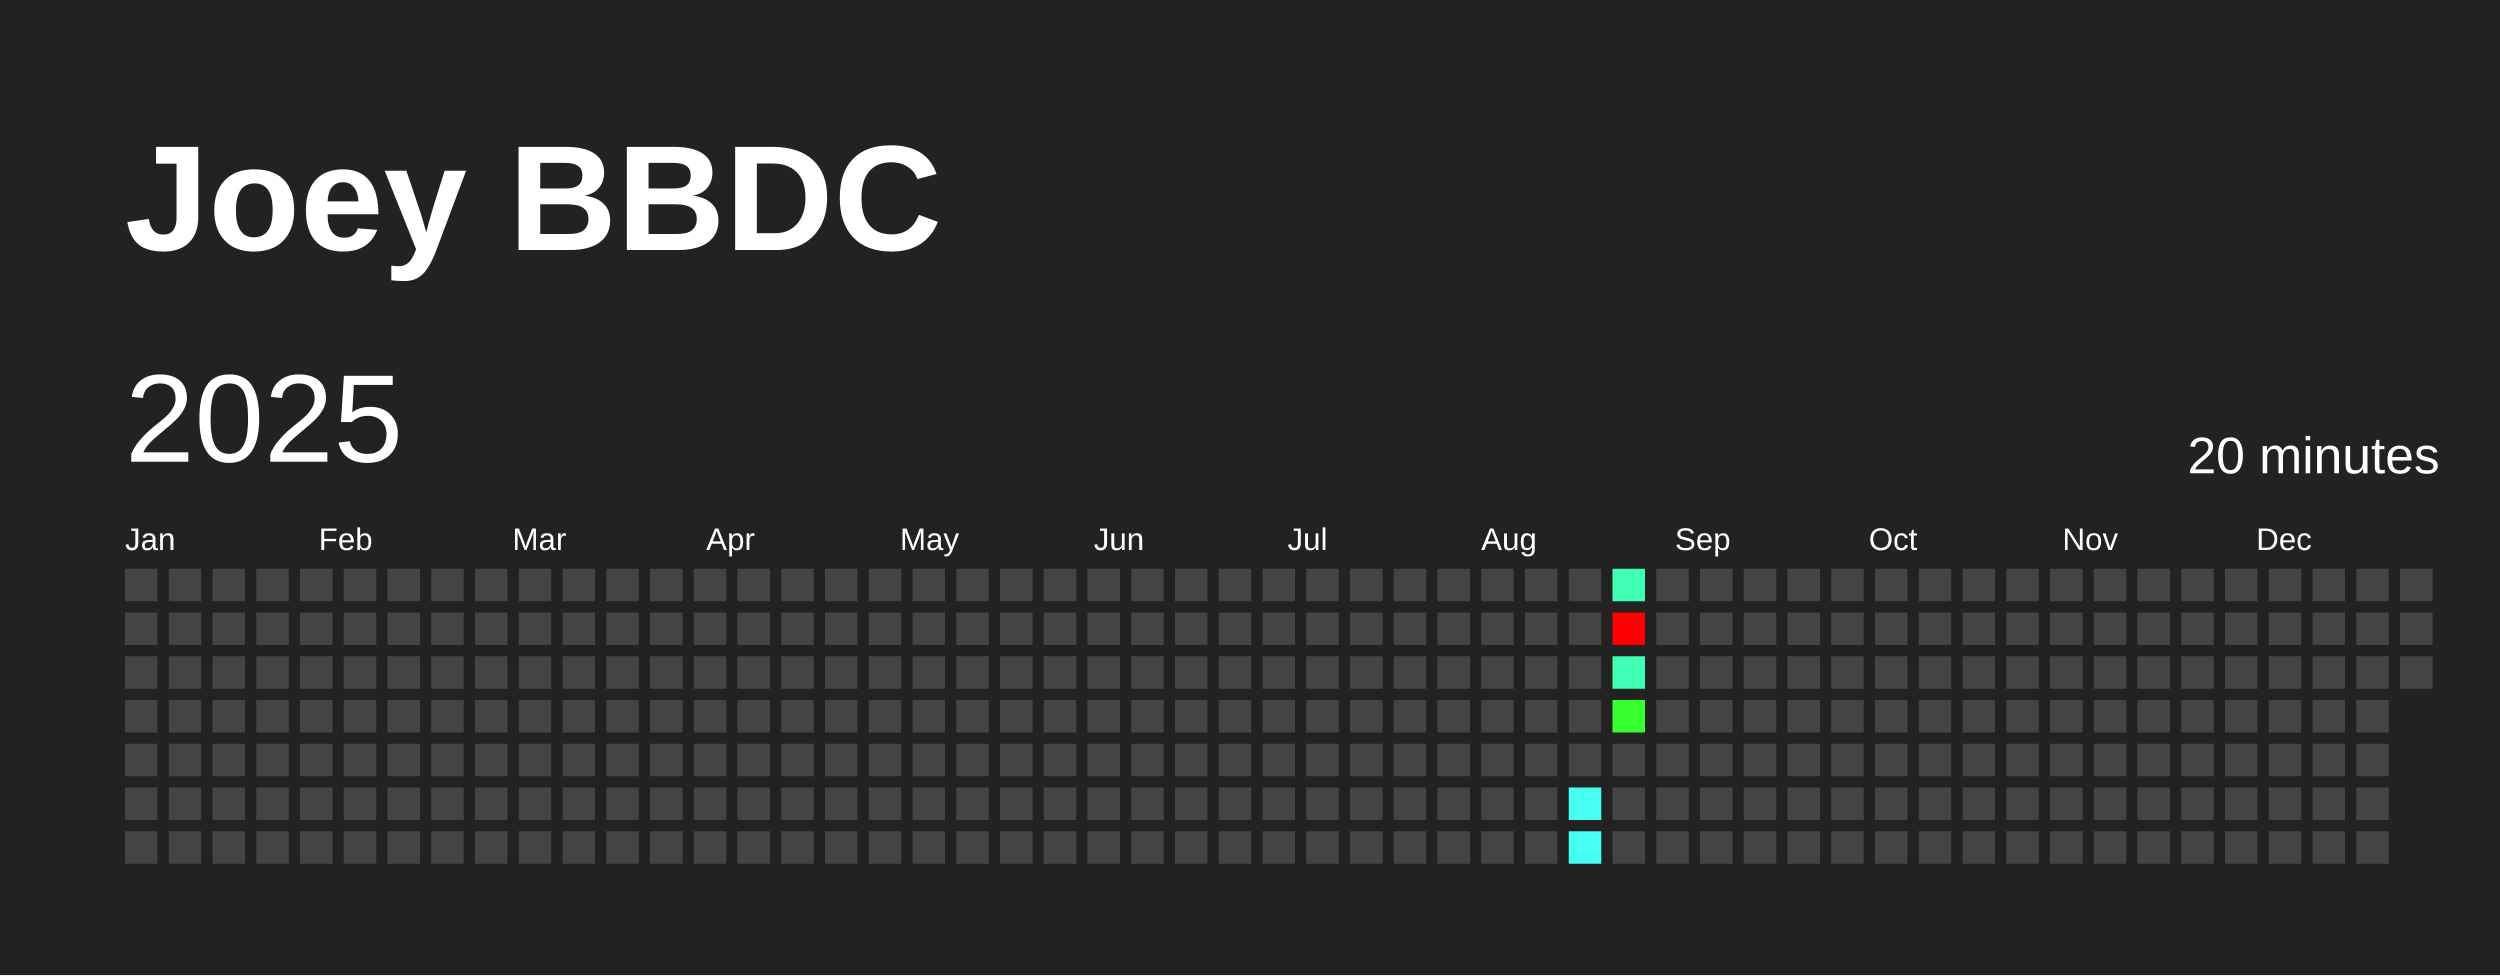
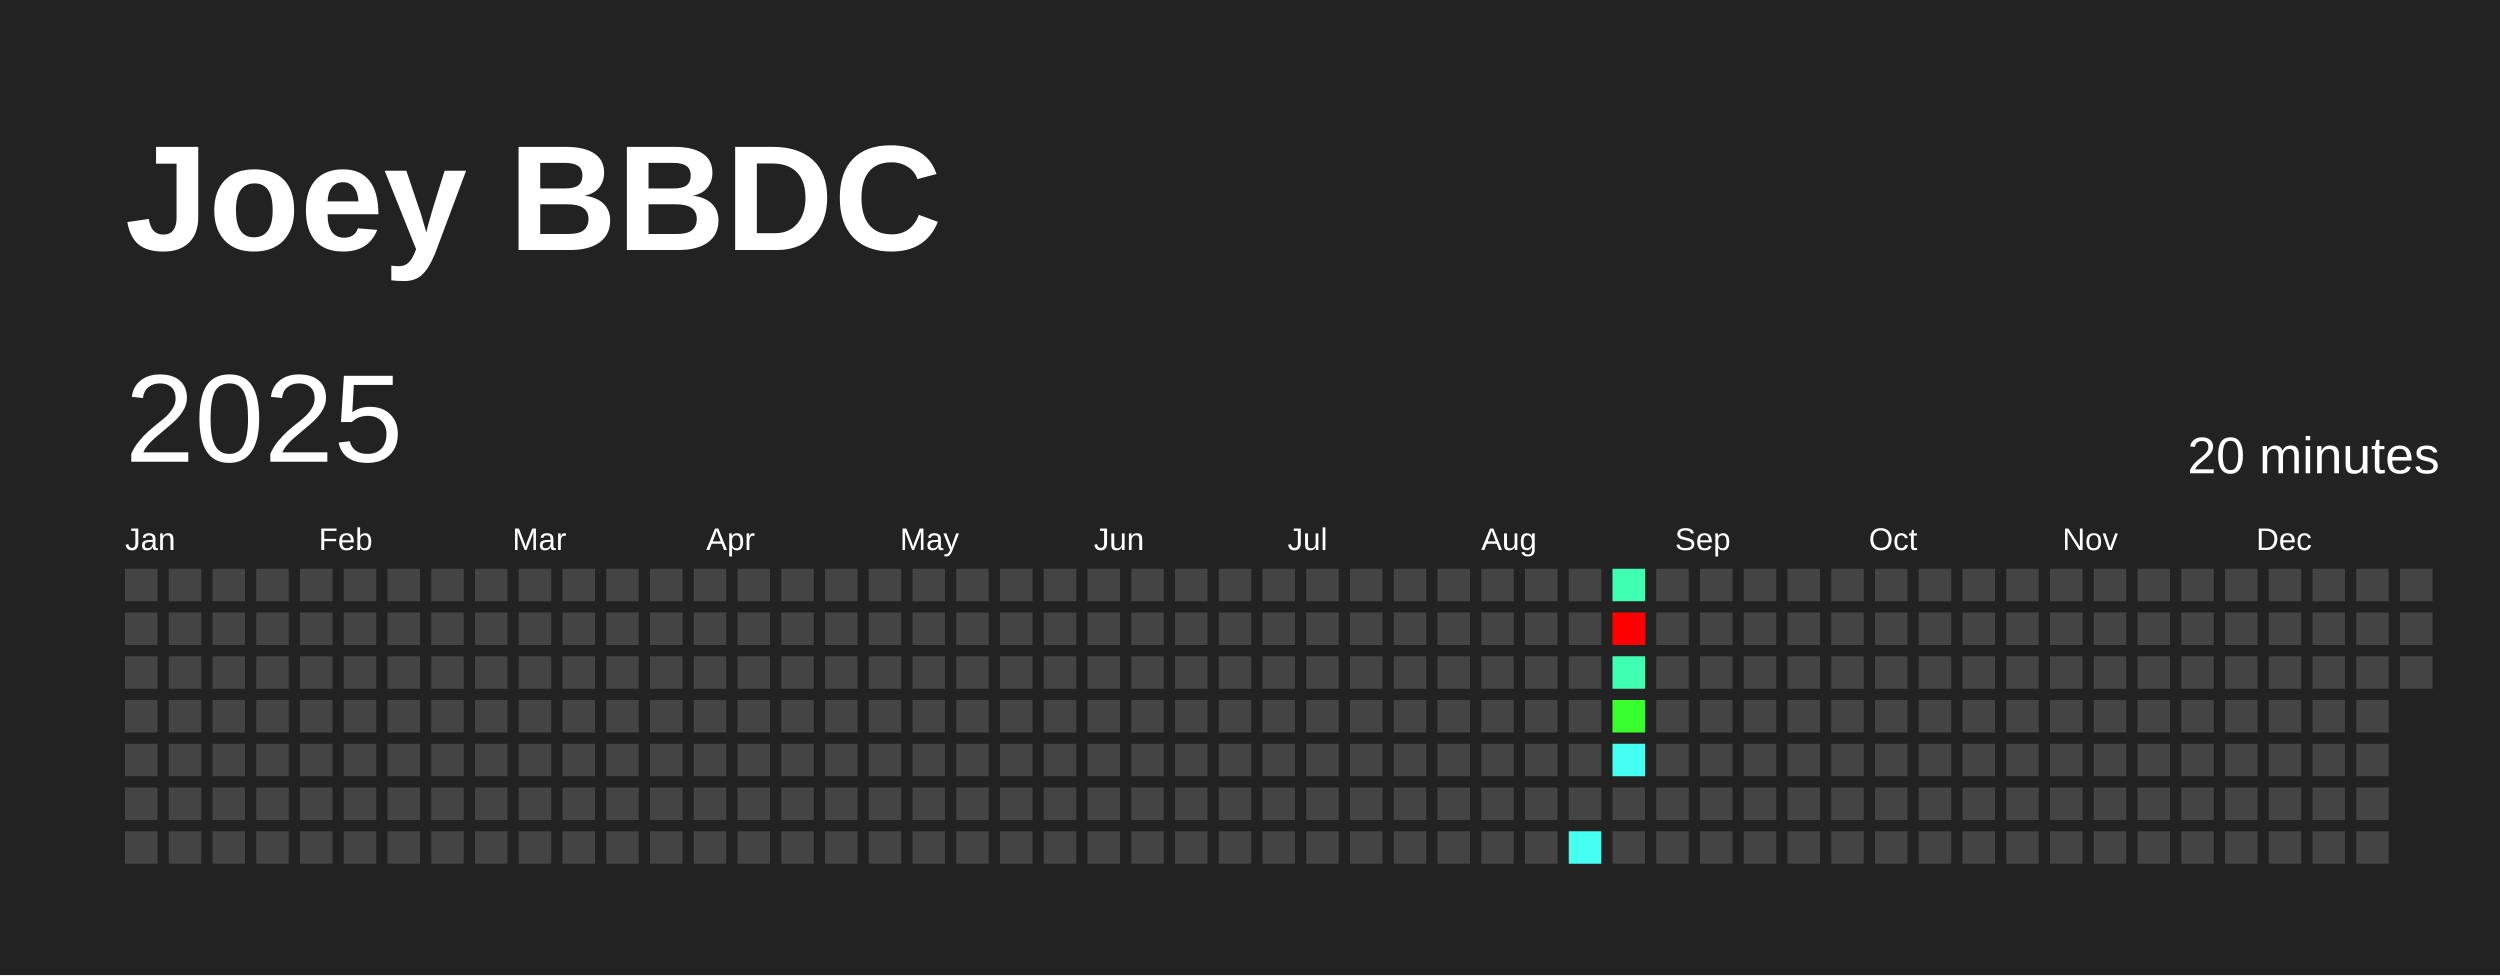
<svg xmlns="http://www.w3.org/2000/svg" baseProfile="full" height="78mm" version="1.1" viewBox="0,0,200,78" width="200mm">
  <defs />
  <rect fill="#222222" height="78" width="200" x="0" y="0" />
  <text fill="#FFFFFF" style="font-size:12px; font-family:Arial; font-weight:bold;" x="10" y="20">Joey BBDC</text>
  <text dominant-baseline="hanging" fill="#FFFFFF" style="font-size:10.0px; font-family:Arial;" x="10" y="30">2025</text>
  <text dominant-baseline="hanging" fill="#FFFFFF" style="font-size:4.125px; font-family:Arial;" x="175" y="35">20 minutes</text>
  <text fill="#FFFFFF" style="font-size:2.5px; font-family:Arial" x="10.0" y="44">Jan</text>
  <text fill="#FFFFFF" style="font-size:2.5px; font-family:Arial" x="25.5" y="44">Feb</text>
  <text fill="#FFFFFF" style="font-size:2.5px; font-family:Arial" x="41.0" y="44">Mar</text>
  <text fill="#FFFFFF" style="font-size:2.5px; font-family:Arial" x="56.5" y="44">Apr</text>
  <text fill="#FFFFFF" style="font-size:2.5px; font-family:Arial" x="72.0" y="44">May</text>
  <text fill="#FFFFFF" style="font-size:2.5px; font-family:Arial" x="87.5" y="44">Jun</text>
  <text fill="#FFFFFF" style="font-size:2.5px; font-family:Arial" x="103.0" y="44">Jul</text>
  <text fill="#FFFFFF" style="font-size:2.5px; font-family:Arial" x="118.5" y="44">Aug</text>
  <text fill="#FFFFFF" style="font-size:2.5px; font-family:Arial" x="134.0" y="44">Sep</text>
  <text fill="#FFFFFF" style="font-size:2.5px; font-family:Arial" x="149.5" y="44">Oct</text>
  <text fill="#FFFFFF" style="font-size:2.5px; font-family:Arial" x="165.0" y="44">Nov</text>
  <text fill="#FFFFFF" style="font-size:2.5px; font-family:Arial" x="180.5" y="44">Dec</text>
  <rect fill="#444444" height="2.6" width="2.6" x="10.0" y="45.5" />
  <rect fill="#444444" height="2.6" width="2.6" x="10.0" y="49.0" />
  <rect fill="#444444" height="2.6" width="2.6" x="10.0" y="52.5" />
  <rect fill="#444444" height="2.6" width="2.6" x="10.0" y="56.0" />
  <rect fill="#444444" height="2.6" width="2.6" x="10.0" y="59.5" />
  <rect fill="#444444" height="2.6" width="2.6" x="10.0" y="63.0" />
  <rect fill="#444444" height="2.6" width="2.6" x="10.0" y="66.5" />
  <rect fill="#444444" height="2.6" width="2.6" x="13.5" y="45.5" />
  <rect fill="#444444" height="2.6" width="2.6" x="13.5" y="49.0" />
  <rect fill="#444444" height="2.6" width="2.6" x="13.5" y="52.5" />
  <rect fill="#444444" height="2.6" width="2.6" x="13.5" y="56.0" />
  <rect fill="#444444" height="2.6" width="2.6" x="13.5" y="59.5" />
  <rect fill="#444444" height="2.6" width="2.6" x="13.5" y="63.0" />
  <rect fill="#444444" height="2.6" width="2.6" x="13.5" y="66.5" />
  <rect fill="#444444" height="2.6" width="2.6" x="17.0" y="45.5" />
  <rect fill="#444444" height="2.6" width="2.6" x="17.0" y="49.0" />
  <rect fill="#444444" height="2.6" width="2.6" x="17.0" y="52.5" />
  <rect fill="#444444" height="2.6" width="2.6" x="17.0" y="56.0" />
  <rect fill="#444444" height="2.6" width="2.6" x="17.0" y="59.5" />
  <rect fill="#444444" height="2.6" width="2.6" x="17.0" y="63.0" />
  <rect fill="#444444" height="2.6" width="2.6" x="17.0" y="66.5" />
  <rect fill="#444444" height="2.6" width="2.6" x="20.5" y="45.5" />
  <rect fill="#444444" height="2.6" width="2.6" x="20.5" y="49.0" />
  <rect fill="#444444" height="2.6" width="2.6" x="20.5" y="52.5" />
  <rect fill="#444444" height="2.6" width="2.6" x="20.5" y="56.0" />
  <rect fill="#444444" height="2.6" width="2.6" x="20.5" y="59.5" />
  <rect fill="#444444" height="2.6" width="2.6" x="20.5" y="63.0" />
  <rect fill="#444444" height="2.6" width="2.6" x="20.5" y="66.5" />
  <rect fill="#444444" height="2.6" width="2.6" x="24.0" y="45.5" />
  <rect fill="#444444" height="2.6" width="2.6" x="24.0" y="49.0" />
  <rect fill="#444444" height="2.6" width="2.6" x="24.0" y="52.5" />
  <rect fill="#444444" height="2.6" width="2.6" x="24.0" y="56.0" />
  <rect fill="#444444" height="2.6" width="2.6" x="24.0" y="59.5" />
  <rect fill="#444444" height="2.6" width="2.6" x="24.0" y="63.0" />
  <rect fill="#444444" height="2.6" width="2.6" x="24.0" y="66.5" />
  <rect fill="#444444" height="2.6" width="2.6" x="27.5" y="45.5" />
  <rect fill="#444444" height="2.6" width="2.6" x="27.5" y="49.0" />
  <rect fill="#444444" height="2.6" width="2.6" x="27.5" y="52.5" />
  <rect fill="#444444" height="2.6" width="2.6" x="27.5" y="56.0" />
  <rect fill="#444444" height="2.6" width="2.6" x="27.5" y="59.5" />
  <rect fill="#444444" height="2.6" width="2.6" x="27.5" y="63.0" />
  <rect fill="#444444" height="2.6" width="2.6" x="27.5" y="66.5" />
  <rect fill="#444444" height="2.6" width="2.6" x="31.0" y="45.5" />
  <rect fill="#444444" height="2.6" width="2.6" x="31.0" y="49.0" />
  <rect fill="#444444" height="2.6" width="2.6" x="31.0" y="52.5" />
  <rect fill="#444444" height="2.6" width="2.6" x="31.0" y="56.0" />
  <rect fill="#444444" height="2.6" width="2.6" x="31.0" y="59.5" />
  <rect fill="#444444" height="2.6" width="2.6" x="31.0" y="63.0" />
  <rect fill="#444444" height="2.6" width="2.6" x="31.0" y="66.5" />
  <rect fill="#444444" height="2.6" width="2.6" x="34.5" y="45.5" />
  <rect fill="#444444" height="2.6" width="2.6" x="34.5" y="49.0" />
  <rect fill="#444444" height="2.6" width="2.6" x="34.5" y="52.5" />
  <rect fill="#444444" height="2.6" width="2.6" x="34.5" y="56.0" />
  <rect fill="#444444" height="2.6" width="2.6" x="34.5" y="59.5" />
  <rect fill="#444444" height="2.6" width="2.6" x="34.5" y="63.0" />
  <rect fill="#444444" height="2.6" width="2.6" x="34.5" y="66.5" />
  <rect fill="#444444" height="2.6" width="2.6" x="38.0" y="45.5" />
  <rect fill="#444444" height="2.6" width="2.6" x="38.0" y="49.0" />
  <rect fill="#444444" height="2.6" width="2.6" x="38.0" y="52.5" />
  <rect fill="#444444" height="2.6" width="2.6" x="38.0" y="56.0" />
  <rect fill="#444444" height="2.6" width="2.6" x="38.0" y="59.5" />
  <rect fill="#444444" height="2.6" width="2.6" x="38.0" y="63.0" />
  <rect fill="#444444" height="2.6" width="2.6" x="38.0" y="66.5" />
  <rect fill="#444444" height="2.6" width="2.6" x="41.5" y="45.5" />
  <rect fill="#444444" height="2.6" width="2.6" x="41.5" y="49.0" />
  <rect fill="#444444" height="2.6" width="2.6" x="41.5" y="52.5" />
  <rect fill="#444444" height="2.6" width="2.6" x="41.5" y="56.0" />
  <rect fill="#444444" height="2.6" width="2.6" x="41.5" y="59.5" />
  <rect fill="#444444" height="2.6" width="2.6" x="41.5" y="63.0" />
  <rect fill="#444444" height="2.6" width="2.6" x="41.5" y="66.5" />
  <rect fill="#444444" height="2.6" width="2.6" x="45.0" y="45.5" />
  <rect fill="#444444" height="2.6" width="2.6" x="45.0" y="49.0" />
  <rect fill="#444444" height="2.6" width="2.6" x="45.0" y="52.5" />
  <rect fill="#444444" height="2.6" width="2.6" x="45.0" y="56.0" />
  <rect fill="#444444" height="2.6" width="2.6" x="45.0" y="59.5" />
  <rect fill="#444444" height="2.6" width="2.6" x="45.0" y="63.0" />
  <rect fill="#444444" height="2.6" width="2.6" x="45.0" y="66.5" />
  <rect fill="#444444" height="2.6" width="2.6" x="48.5" y="45.5" />
  <rect fill="#444444" height="2.6" width="2.6" x="48.5" y="49.0" />
  <rect fill="#444444" height="2.6" width="2.6" x="48.5" y="52.5" />
  <rect fill="#444444" height="2.6" width="2.6" x="48.5" y="56.0" />
  <rect fill="#444444" height="2.6" width="2.6" x="48.5" y="59.5" />
  <rect fill="#444444" height="2.6" width="2.6" x="48.5" y="63.0" />
  <rect fill="#444444" height="2.6" width="2.6" x="48.5" y="66.5" />
  <rect fill="#444444" height="2.6" width="2.6" x="52.0" y="45.5" />
  <rect fill="#444444" height="2.6" width="2.6" x="52.0" y="49.0" />
  <rect fill="#444444" height="2.6" width="2.6" x="52.0" y="52.5" />
  <rect fill="#444444" height="2.6" width="2.6" x="52.0" y="56.0" />
  <rect fill="#444444" height="2.6" width="2.6" x="52.0" y="59.5" />
  <rect fill="#444444" height="2.6" width="2.6" x="52.0" y="63.0" />
  <rect fill="#444444" height="2.6" width="2.6" x="52.0" y="66.5" />
  <rect fill="#444444" height="2.6" width="2.6" x="55.5" y="45.5" />
  <rect fill="#444444" height="2.6" width="2.6" x="55.5" y="49.0" />
  <rect fill="#444444" height="2.6" width="2.6" x="55.5" y="52.5" />
  <rect fill="#444444" height="2.6" width="2.6" x="55.5" y="56.0" />
  <rect fill="#444444" height="2.6" width="2.6" x="55.5" y="59.5" />
  <rect fill="#444444" height="2.6" width="2.6" x="55.5" y="63.0" />
  <rect fill="#444444" height="2.6" width="2.6" x="55.5" y="66.5" />
  <rect fill="#444444" height="2.6" width="2.6" x="59.0" y="45.5" />
  <rect fill="#444444" height="2.6" width="2.6" x="59.0" y="49.0" />
  <rect fill="#444444" height="2.6" width="2.6" x="59.0" y="52.5" />
  <rect fill="#444444" height="2.6" width="2.6" x="59.0" y="56.0" />
  <rect fill="#444444" height="2.6" width="2.6" x="59.0" y="59.5" />
  <rect fill="#444444" height="2.6" width="2.6" x="59.0" y="63.0" />
  <rect fill="#444444" height="2.6" width="2.6" x="59.0" y="66.5" />
  <rect fill="#444444" height="2.6" width="2.6" x="62.5" y="45.5" />
  <rect fill="#444444" height="2.6" width="2.6" x="62.5" y="49.0" />
  <rect fill="#444444" height="2.6" width="2.6" x="62.5" y="52.5" />
  <rect fill="#444444" height="2.6" width="2.6" x="62.5" y="56.0" />
  <rect fill="#444444" height="2.6" width="2.6" x="62.5" y="59.5" />
  <rect fill="#444444" height="2.6" width="2.6" x="62.5" y="63.0" />
  <rect fill="#444444" height="2.6" width="2.6" x="62.5" y="66.5" />
  <rect fill="#444444" height="2.6" width="2.6" x="66.0" y="45.5" />
  <rect fill="#444444" height="2.6" width="2.6" x="66.0" y="49.0" />
  <rect fill="#444444" height="2.6" width="2.6" x="66.0" y="52.5" />
  <rect fill="#444444" height="2.6" width="2.6" x="66.0" y="56.0" />
  <rect fill="#444444" height="2.6" width="2.6" x="66.0" y="59.5" />
  <rect fill="#444444" height="2.6" width="2.6" x="66.0" y="63.0" />
  <rect fill="#444444" height="2.6" width="2.6" x="66.0" y="66.5" />
  <rect fill="#444444" height="2.6" width="2.6" x="69.5" y="45.5" />
  <rect fill="#444444" height="2.6" width="2.6" x="69.5" y="49.0" />
  <rect fill="#444444" height="2.6" width="2.6" x="69.5" y="52.5" />
  <rect fill="#444444" height="2.6" width="2.6" x="69.5" y="56.0" />
  <rect fill="#444444" height="2.6" width="2.6" x="69.5" y="59.5" />
  <rect fill="#444444" height="2.6" width="2.6" x="69.5" y="63.0" />
  <rect fill="#444444" height="2.6" width="2.6" x="69.5" y="66.5" />
  <rect fill="#444444" height="2.6" width="2.6" x="73.0" y="45.5" />
  <rect fill="#444444" height="2.6" width="2.6" x="73.0" y="49.0" />
  <rect fill="#444444" height="2.6" width="2.6" x="73.0" y="52.5" />
  <rect fill="#444444" height="2.6" width="2.6" x="73.0" y="56.0" />
  <rect fill="#444444" height="2.6" width="2.6" x="73.0" y="59.5" />
  <rect fill="#444444" height="2.6" width="2.6" x="73.0" y="63.0" />
  <rect fill="#444444" height="2.6" width="2.6" x="73.0" y="66.5" />
  <rect fill="#444444" height="2.6" width="2.6" x="76.5" y="45.5" />
  <rect fill="#444444" height="2.6" width="2.6" x="76.5" y="49.0" />
  <rect fill="#444444" height="2.6" width="2.6" x="76.5" y="52.5" />
  <rect fill="#444444" height="2.6" width="2.6" x="76.5" y="56.0" />
  <rect fill="#444444" height="2.6" width="2.6" x="76.5" y="59.5" />
  <rect fill="#444444" height="2.6" width="2.6" x="76.5" y="63.0" />
  <rect fill="#444444" height="2.6" width="2.6" x="76.5" y="66.5" />
  <rect fill="#444444" height="2.6" width="2.6" x="80.0" y="45.5" />
  <rect fill="#444444" height="2.6" width="2.6" x="80.0" y="49.0" />
  <rect fill="#444444" height="2.6" width="2.6" x="80.0" y="52.5" />
  <rect fill="#444444" height="2.6" width="2.6" x="80.0" y="56.0" />
  <rect fill="#444444" height="2.6" width="2.6" x="80.0" y="59.5" />
  <rect fill="#444444" height="2.6" width="2.6" x="80.0" y="63.0" />
  <rect fill="#444444" height="2.6" width="2.6" x="80.0" y="66.5" />
  <rect fill="#444444" height="2.6" width="2.6" x="83.5" y="45.5" />
  <rect fill="#444444" height="2.6" width="2.6" x="83.5" y="49.0" />
  <rect fill="#444444" height="2.6" width="2.6" x="83.5" y="52.5" />
  <rect fill="#444444" height="2.6" width="2.6" x="83.5" y="56.0" />
  <rect fill="#444444" height="2.6" width="2.6" x="83.5" y="59.5" />
  <rect fill="#444444" height="2.6" width="2.6" x="83.5" y="63.0" />
  <rect fill="#444444" height="2.6" width="2.6" x="83.5" y="66.5" />
  <rect fill="#444444" height="2.6" width="2.6" x="87.0" y="45.5" />
  <rect fill="#444444" height="2.6" width="2.6" x="87.0" y="49.0" />
  <rect fill="#444444" height="2.6" width="2.6" x="87.0" y="52.5" />
  <rect fill="#444444" height="2.6" width="2.6" x="87.0" y="56.0" />
  <rect fill="#444444" height="2.6" width="2.6" x="87.0" y="59.5" />
  <rect fill="#444444" height="2.6" width="2.6" x="87.0" y="63.0" />
  <rect fill="#444444" height="2.6" width="2.6" x="87.0" y="66.5" />
  <rect fill="#444444" height="2.6" width="2.6" x="90.5" y="45.5" />
  <rect fill="#444444" height="2.6" width="2.6" x="90.5" y="49.0" />
  <rect fill="#444444" height="2.6" width="2.6" x="90.5" y="52.5" />
  <rect fill="#444444" height="2.6" width="2.6" x="90.5" y="56.0" />
  <rect fill="#444444" height="2.6" width="2.6" x="90.5" y="59.5" />
  <rect fill="#444444" height="2.6" width="2.6" x="90.5" y="63.0" />
  <rect fill="#444444" height="2.6" width="2.6" x="90.5" y="66.5" />
  <rect fill="#444444" height="2.6" width="2.6" x="94.0" y="45.5" />
  <rect fill="#444444" height="2.6" width="2.6" x="94.0" y="49.0" />
  <rect fill="#444444" height="2.6" width="2.6" x="94.0" y="52.5" />
  <rect fill="#444444" height="2.6" width="2.6" x="94.0" y="56.0" />
  <rect fill="#444444" height="2.6" width="2.6" x="94.0" y="59.5" />
  <rect fill="#444444" height="2.6" width="2.6" x="94.0" y="63.0" />
  <rect fill="#444444" height="2.6" width="2.6" x="94.0" y="66.5" />
  <rect fill="#444444" height="2.6" width="2.6" x="97.5" y="45.5" />
  <rect fill="#444444" height="2.6" width="2.6" x="97.5" y="49.0" />
  <rect fill="#444444" height="2.6" width="2.6" x="97.5" y="52.5" />
  <rect fill="#444444" height="2.6" width="2.6" x="97.5" y="56.0" />
  <rect fill="#444444" height="2.6" width="2.6" x="97.5" y="59.5" />
  <rect fill="#444444" height="2.6" width="2.6" x="97.5" y="63.0" />
  <rect fill="#444444" height="2.6" width="2.6" x="97.5" y="66.5" />
  <rect fill="#444444" height="2.6" width="2.6" x="101.0" y="45.5" />
  <rect fill="#444444" height="2.6" width="2.6" x="101.0" y="49.0" />
  <rect fill="#444444" height="2.6" width="2.6" x="101.0" y="52.5" />
  <rect fill="#444444" height="2.6" width="2.6" x="101.0" y="56.0" />
  <rect fill="#444444" height="2.6" width="2.6" x="101.0" y="59.5" />
  <rect fill="#444444" height="2.6" width="2.6" x="101.0" y="63.0" />
  <rect fill="#444444" height="2.6" width="2.6" x="101.0" y="66.5" />
  <rect fill="#444444" height="2.6" width="2.6" x="104.5" y="45.5" />
  <rect fill="#444444" height="2.6" width="2.6" x="104.5" y="49.0" />
  <rect fill="#444444" height="2.6" width="2.6" x="104.5" y="52.5" />
  <rect fill="#444444" height="2.6" width="2.6" x="104.5" y="56.0" />
  <rect fill="#444444" height="2.6" width="2.6" x="104.5" y="59.5" />
  <rect fill="#444444" height="2.6" width="2.6" x="104.5" y="63.0" />
  <rect fill="#444444" height="2.6" width="2.6" x="104.5" y="66.5" />
  <rect fill="#444444" height="2.6" width="2.6" x="108.0" y="45.5" />
  <rect fill="#444444" height="2.6" width="2.6" x="108.0" y="49.0" />
  <rect fill="#444444" height="2.6" width="2.6" x="108.0" y="52.5" />
  <rect fill="#444444" height="2.6" width="2.6" x="108.0" y="56.0" />
  <rect fill="#444444" height="2.6" width="2.6" x="108.0" y="59.5" />
  <rect fill="#444444" height="2.6" width="2.6" x="108.0" y="63.0" />
  <rect fill="#444444" height="2.6" width="2.6" x="108.0" y="66.5" />
  <rect fill="#444444" height="2.6" width="2.6" x="111.5" y="45.5" />
  <rect fill="#444444" height="2.6" width="2.6" x="111.5" y="49.0" />
  <rect fill="#444444" height="2.6" width="2.6" x="111.5" y="52.5" />
  <rect fill="#444444" height="2.6" width="2.6" x="111.5" y="56.0" />
  <rect fill="#444444" height="2.6" width="2.6" x="111.5" y="59.5" />
  <rect fill="#444444" height="2.6" width="2.6" x="111.5" y="63.0" />
  <rect fill="#444444" height="2.6" width="2.6" x="111.5" y="66.5" />
  <rect fill="#444444" height="2.6" width="2.6" x="115.0" y="45.5" />
  <rect fill="#444444" height="2.6" width="2.6" x="115.0" y="49.0" />
  <rect fill="#444444" height="2.6" width="2.6" x="115.0" y="52.5" />
  <rect fill="#444444" height="2.6" width="2.6" x="115.0" y="56.0" />
  <rect fill="#444444" height="2.6" width="2.6" x="115.0" y="59.5" />
  <rect fill="#444444" height="2.6" width="2.6" x="115.0" y="63.0" />
  <rect fill="#444444" height="2.6" width="2.6" x="115.0" y="66.5" />
  <rect fill="#444444" height="2.6" width="2.6" x="118.5" y="45.5" />
  <rect fill="#444444" height="2.6" width="2.6" x="118.5" y="49.0" />
  <rect fill="#444444" height="2.6" width="2.6" x="118.5" y="52.5" />
  <rect fill="#444444" height="2.6" width="2.6" x="118.5" y="56.0" />
  <rect fill="#444444" height="2.6" width="2.6" x="118.5" y="59.5" />
  <rect fill="#444444" height="2.6" width="2.6" x="118.5" y="63.0" />
  <rect fill="#444444" height="2.6" width="2.6" x="118.5" y="66.5" />
  <rect fill="#444444" height="2.6" width="2.6" x="122.0" y="45.5" />
  <rect fill="#444444" height="2.6" width="2.6" x="122.0" y="49.0" />
  <rect fill="#444444" height="2.6" width="2.6" x="122.0" y="52.5" />
  <rect fill="#444444" height="2.6" width="2.6" x="122.0" y="56.0" />
  <rect fill="#444444" height="2.6" width="2.6" x="122.0" y="59.5" />
  <rect fill="#444444" height="2.6" width="2.6" x="122.0" y="63.0" />
  <rect fill="#444444" height="2.6" width="2.6" x="122.0" y="66.5" />
  <rect fill="#444444" height="2.6" width="2.6" x="125.5" y="45.5" />
  <rect fill="#444444" height="2.6" width="2.6" x="125.5" y="49.0" />
  <rect fill="#444444" height="2.6" width="2.6" x="125.5" y="52.5" />
  <rect fill="#444444" height="2.6" width="2.6" x="125.5" y="56.0" />
  <rect fill="#444444" height="2.6" width="2.6" x="125.5" y="59.5" />
-   <rect fill="#45fff2" height="2.6" width="2.6" x="125.5" y="63.0" />
+   <rect fill="#444444" height="2.6" width="2.6" x="125.5" y="63.0" />
  <rect fill="#45fff2" height="2.6" width="2.6" x="125.5" y="66.5" />
  <rect fill="#3effb2" height="2.6" width="2.6" x="129.0" y="45.5" />
  <rect fill="red" height="2.6" width="2.6" x="129.0" y="49.0" />
  <rect fill="#3effb2" height="2.6" width="2.6" x="129.0" y="52.5" />
  <rect fill="#38ff2e" height="2.6" width="2.6" x="129.0" y="56.0" />
-   <rect fill="#444444" height="2.6" width="2.6" x="129.0" y="59.5" />
+   <rect fill="#45fff2" height="2.6" width="2.6" x="129.0" y="59.5" />
  <rect fill="#444444" height="2.6" width="2.6" x="129.0" y="63.0" />
  <rect fill="#444444" height="2.6" width="2.6" x="129.0" y="66.5" />
  <rect fill="#444444" height="2.6" width="2.6" x="132.5" y="45.5" />
  <rect fill="#444444" height="2.6" width="2.6" x="132.5" y="49.0" />
  <rect fill="#444444" height="2.6" width="2.6" x="132.5" y="52.5" />
  <rect fill="#444444" height="2.6" width="2.6" x="132.5" y="56.0" />
  <rect fill="#444444" height="2.6" width="2.6" x="132.5" y="59.5" />
  <rect fill="#444444" height="2.6" width="2.6" x="132.5" y="63.0" />
  <rect fill="#444444" height="2.6" width="2.6" x="132.5" y="66.5" />
  <rect fill="#444444" height="2.6" width="2.6" x="136.0" y="45.5" />
  <rect fill="#444444" height="2.6" width="2.6" x="136.0" y="49.0" />
  <rect fill="#444444" height="2.6" width="2.6" x="136.0" y="52.5" />
  <rect fill="#444444" height="2.6" width="2.6" x="136.0" y="56.0" />
  <rect fill="#444444" height="2.6" width="2.6" x="136.0" y="59.5" />
  <rect fill="#444444" height="2.6" width="2.6" x="136.0" y="63.0" />
  <rect fill="#444444" height="2.6" width="2.6" x="136.0" y="66.5" />
  <rect fill="#444444" height="2.6" width="2.6" x="139.5" y="45.5" />
  <rect fill="#444444" height="2.6" width="2.6" x="139.5" y="49.0" />
  <rect fill="#444444" height="2.6" width="2.6" x="139.5" y="52.5" />
  <rect fill="#444444" height="2.6" width="2.6" x="139.5" y="56.0" />
  <rect fill="#444444" height="2.6" width="2.6" x="139.5" y="59.5" />
  <rect fill="#444444" height="2.6" width="2.6" x="139.5" y="63.0" />
  <rect fill="#444444" height="2.6" width="2.6" x="139.5" y="66.5" />
  <rect fill="#444444" height="2.6" width="2.6" x="143.0" y="45.5" />
  <rect fill="#444444" height="2.6" width="2.6" x="143.0" y="49.0" />
  <rect fill="#444444" height="2.6" width="2.6" x="143.0" y="52.5" />
  <rect fill="#444444" height="2.6" width="2.6" x="143.0" y="56.0" />
  <rect fill="#444444" height="2.6" width="2.6" x="143.0" y="59.5" />
  <rect fill="#444444" height="2.6" width="2.6" x="143.0" y="63.0" />
  <rect fill="#444444" height="2.6" width="2.6" x="143.0" y="66.5" />
  <rect fill="#444444" height="2.6" width="2.6" x="146.5" y="45.5" />
  <rect fill="#444444" height="2.6" width="2.6" x="146.5" y="49.0" />
  <rect fill="#444444" height="2.6" width="2.6" x="146.5" y="52.5" />
  <rect fill="#444444" height="2.6" width="2.6" x="146.5" y="56.0" />
  <rect fill="#444444" height="2.6" width="2.6" x="146.5" y="59.5" />
  <rect fill="#444444" height="2.6" width="2.6" x="146.5" y="63.0" />
  <rect fill="#444444" height="2.6" width="2.6" x="146.5" y="66.5" />
  <rect fill="#444444" height="2.6" width="2.6" x="150.0" y="45.5" />
  <rect fill="#444444" height="2.6" width="2.6" x="150.0" y="49.0" />
  <rect fill="#444444" height="2.6" width="2.6" x="150.0" y="52.5" />
  <rect fill="#444444" height="2.6" width="2.6" x="150.0" y="56.0" />
  <rect fill="#444444" height="2.6" width="2.6" x="150.0" y="59.5" />
  <rect fill="#444444" height="2.6" width="2.6" x="150.0" y="63.0" />
  <rect fill="#444444" height="2.6" width="2.6" x="150.0" y="66.5" />
  <rect fill="#444444" height="2.6" width="2.6" x="153.5" y="45.5" />
  <rect fill="#444444" height="2.6" width="2.6" x="153.5" y="49.0" />
  <rect fill="#444444" height="2.6" width="2.6" x="153.5" y="52.5" />
  <rect fill="#444444" height="2.6" width="2.6" x="153.5" y="56.0" />
  <rect fill="#444444" height="2.6" width="2.6" x="153.5" y="59.5" />
  <rect fill="#444444" height="2.6" width="2.6" x="153.5" y="63.0" />
  <rect fill="#444444" height="2.6" width="2.6" x="153.5" y="66.5" />
  <rect fill="#444444" height="2.6" width="2.6" x="157.0" y="45.5" />
  <rect fill="#444444" height="2.6" width="2.6" x="157.0" y="49.0" />
  <rect fill="#444444" height="2.6" width="2.6" x="157.0" y="52.5" />
  <rect fill="#444444" height="2.6" width="2.6" x="157.0" y="56.0" />
  <rect fill="#444444" height="2.6" width="2.6" x="157.0" y="59.5" />
  <rect fill="#444444" height="2.6" width="2.6" x="157.0" y="63.0" />
  <rect fill="#444444" height="2.6" width="2.6" x="157.0" y="66.5" />
  <rect fill="#444444" height="2.6" width="2.6" x="160.5" y="45.5" />
  <rect fill="#444444" height="2.6" width="2.6" x="160.5" y="49.0" />
  <rect fill="#444444" height="2.6" width="2.6" x="160.5" y="52.5" />
  <rect fill="#444444" height="2.6" width="2.6" x="160.5" y="56.0" />
  <rect fill="#444444" height="2.6" width="2.6" x="160.5" y="59.5" />
  <rect fill="#444444" height="2.6" width="2.6" x="160.5" y="63.0" />
  <rect fill="#444444" height="2.6" width="2.6" x="160.5" y="66.5" />
  <rect fill="#444444" height="2.6" width="2.6" x="164.0" y="45.5" />
  <rect fill="#444444" height="2.6" width="2.6" x="164.0" y="49.0" />
  <rect fill="#444444" height="2.6" width="2.6" x="164.0" y="52.5" />
  <rect fill="#444444" height="2.6" width="2.6" x="164.0" y="56.0" />
  <rect fill="#444444" height="2.6" width="2.6" x="164.0" y="59.5" />
  <rect fill="#444444" height="2.6" width="2.6" x="164.0" y="63.0" />
  <rect fill="#444444" height="2.6" width="2.6" x="164.0" y="66.5" />
  <rect fill="#444444" height="2.6" width="2.6" x="167.5" y="45.5" />
  <rect fill="#444444" height="2.6" width="2.6" x="167.5" y="49.0" />
  <rect fill="#444444" height="2.6" width="2.6" x="167.5" y="52.5" />
  <rect fill="#444444" height="2.6" width="2.6" x="167.5" y="56.0" />
  <rect fill="#444444" height="2.6" width="2.6" x="167.5" y="59.5" />
  <rect fill="#444444" height="2.6" width="2.6" x="167.5" y="63.0" />
  <rect fill="#444444" height="2.6" width="2.6" x="167.5" y="66.5" />
  <rect fill="#444444" height="2.6" width="2.6" x="171.0" y="45.5" />
  <rect fill="#444444" height="2.6" width="2.6" x="171.0" y="49.0" />
  <rect fill="#444444" height="2.6" width="2.6" x="171.0" y="52.5" />
  <rect fill="#444444" height="2.6" width="2.6" x="171.0" y="56.0" />
  <rect fill="#444444" height="2.6" width="2.6" x="171.0" y="59.5" />
  <rect fill="#444444" height="2.6" width="2.6" x="171.0" y="63.0" />
  <rect fill="#444444" height="2.6" width="2.6" x="171.0" y="66.5" />
  <rect fill="#444444" height="2.6" width="2.6" x="174.5" y="45.5" />
  <rect fill="#444444" height="2.6" width="2.6" x="174.5" y="49.0" />
  <rect fill="#444444" height="2.6" width="2.6" x="174.5" y="52.5" />
  <rect fill="#444444" height="2.6" width="2.6" x="174.5" y="56.0" />
  <rect fill="#444444" height="2.6" width="2.6" x="174.5" y="59.5" />
  <rect fill="#444444" height="2.6" width="2.6" x="174.5" y="63.0" />
  <rect fill="#444444" height="2.6" width="2.6" x="174.5" y="66.5" />
  <rect fill="#444444" height="2.6" width="2.6" x="178.0" y="45.5" />
  <rect fill="#444444" height="2.6" width="2.6" x="178.0" y="49.0" />
  <rect fill="#444444" height="2.6" width="2.6" x="178.0" y="52.5" />
  <rect fill="#444444" height="2.6" width="2.6" x="178.0" y="56.0" />
  <rect fill="#444444" height="2.6" width="2.6" x="178.0" y="59.5" />
  <rect fill="#444444" height="2.6" width="2.6" x="178.0" y="63.0" />
  <rect fill="#444444" height="2.6" width="2.6" x="178.0" y="66.5" />
  <rect fill="#444444" height="2.6" width="2.6" x="181.5" y="45.5" />
  <rect fill="#444444" height="2.6" width="2.6" x="181.5" y="49.0" />
  <rect fill="#444444" height="2.6" width="2.6" x="181.5" y="52.5" />
  <rect fill="#444444" height="2.6" width="2.6" x="181.5" y="56.0" />
  <rect fill="#444444" height="2.6" width="2.6" x="181.5" y="59.5" />
  <rect fill="#444444" height="2.6" width="2.6" x="181.5" y="63.0" />
  <rect fill="#444444" height="2.6" width="2.6" x="181.5" y="66.5" />
  <rect fill="#444444" height="2.6" width="2.6" x="185.0" y="45.5" />
  <rect fill="#444444" height="2.6" width="2.6" x="185.0" y="49.0" />
  <rect fill="#444444" height="2.6" width="2.6" x="185.0" y="52.5" />
  <rect fill="#444444" height="2.6" width="2.6" x="185.0" y="56.0" />
  <rect fill="#444444" height="2.6" width="2.6" x="185.0" y="59.5" />
  <rect fill="#444444" height="2.6" width="2.6" x="185.0" y="63.0" />
  <rect fill="#444444" height="2.6" width="2.6" x="185.0" y="66.5" />
  <rect fill="#444444" height="2.6" width="2.6" x="188.5" y="45.5" />
  <rect fill="#444444" height="2.6" width="2.6" x="188.5" y="49.0" />
  <rect fill="#444444" height="2.6" width="2.6" x="188.5" y="52.5" />
  <rect fill="#444444" height="2.6" width="2.6" x="188.5" y="56.0" />
  <rect fill="#444444" height="2.6" width="2.6" x="188.5" y="59.5" />
  <rect fill="#444444" height="2.6" width="2.6" x="188.5" y="63.0" />
  <rect fill="#444444" height="2.6" width="2.6" x="188.5" y="66.5" />
  <rect fill="#444444" height="2.6" width="2.6" x="192.0" y="45.5" />
  <rect fill="#444444" height="2.6" width="2.6" x="192.0" y="49.0" />
  <rect fill="#444444" height="2.6" width="2.6" x="192.0" y="52.5" />
</svg>
